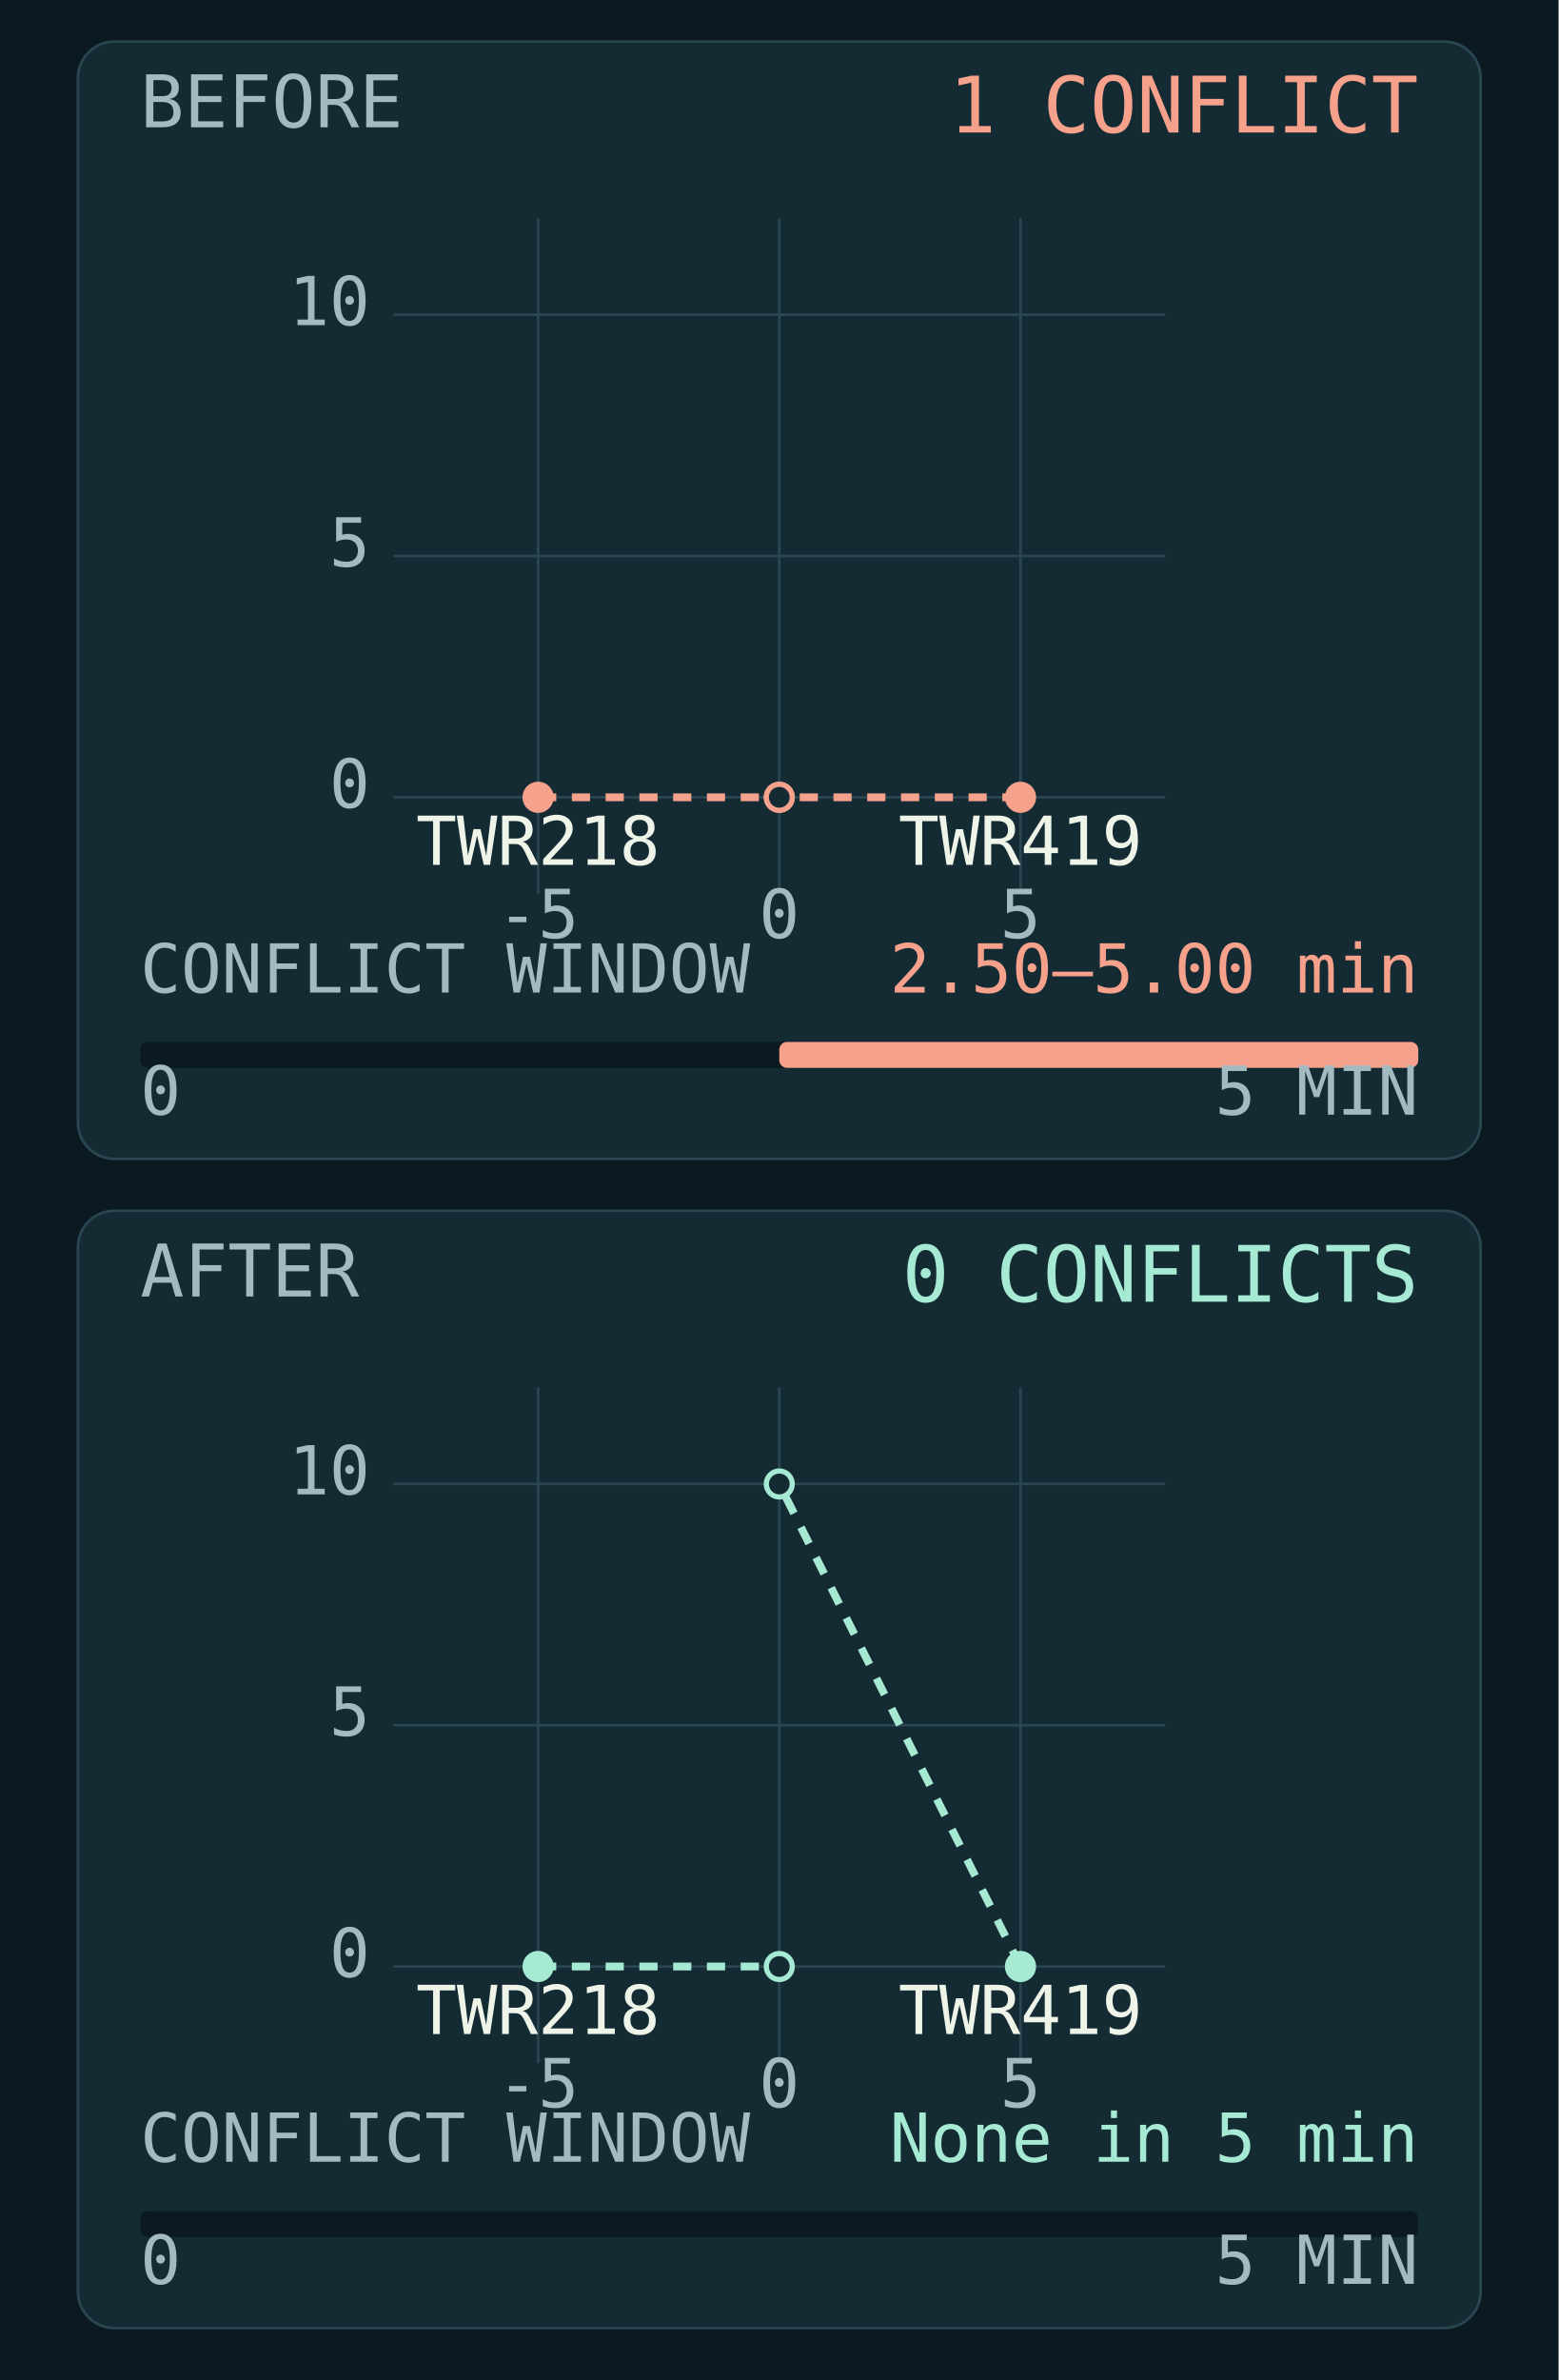
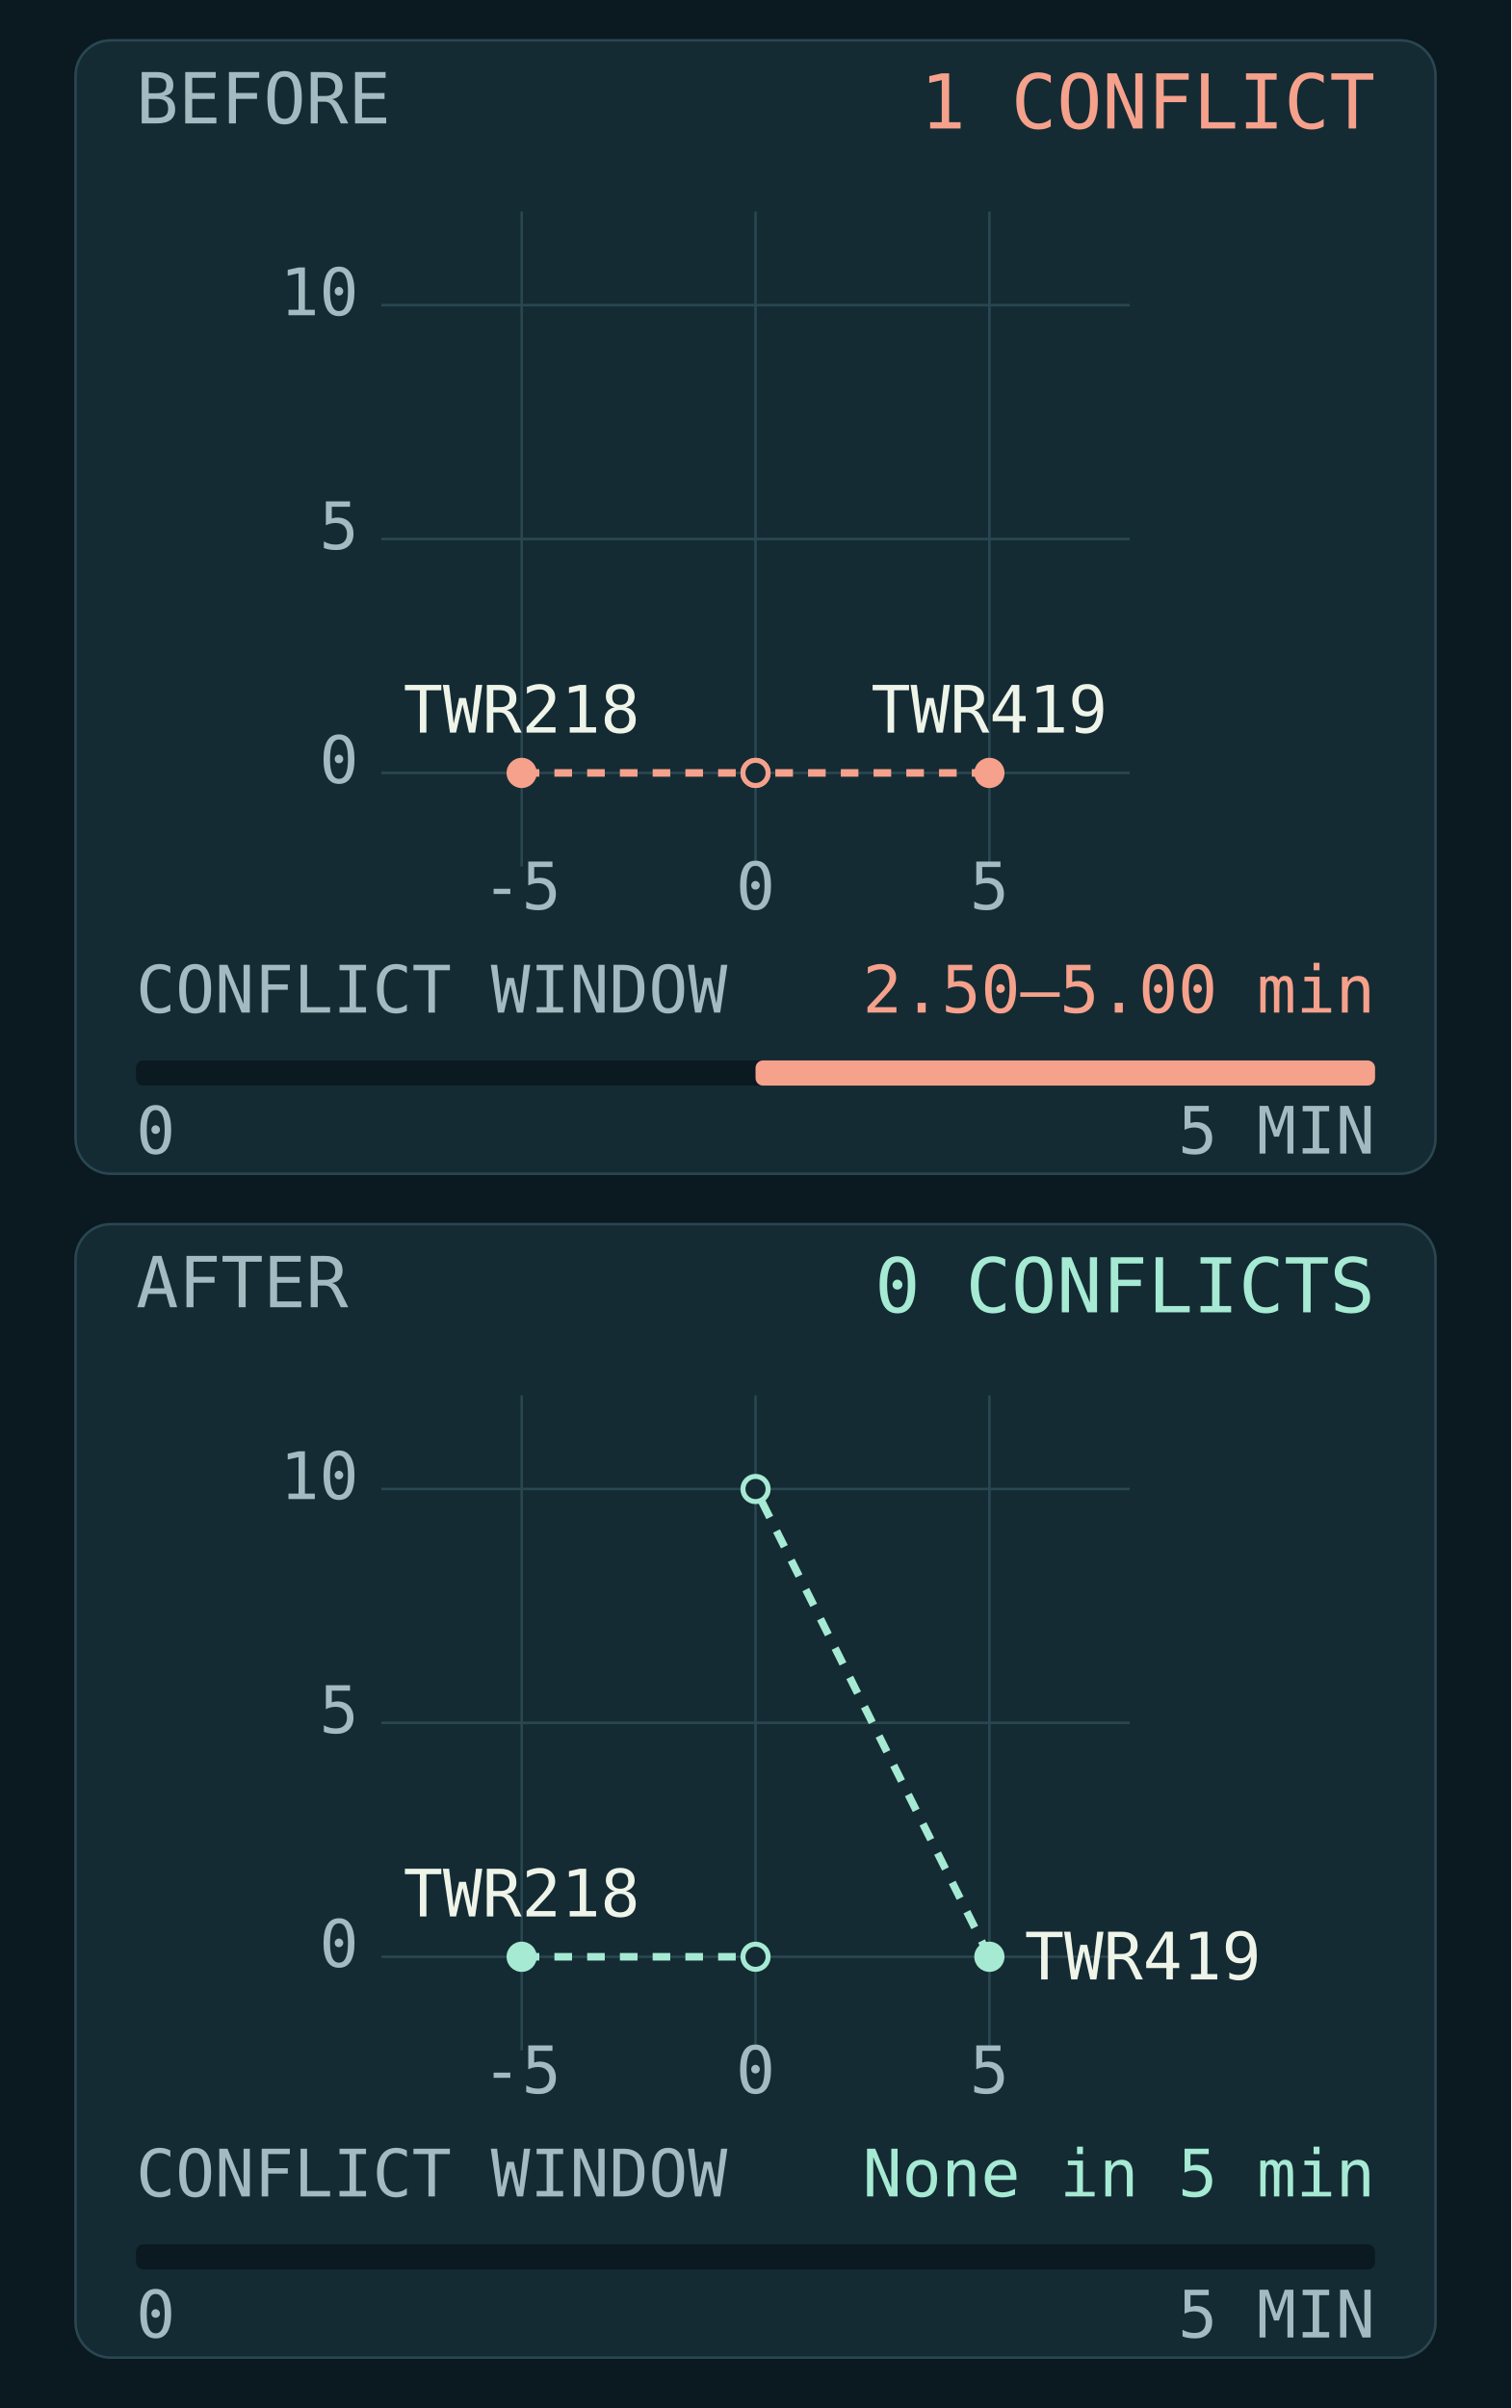
- <svg xmlns="http://www.w3.org/2000/svg" width="600" height="916" viewBox="0 0 600 916" role="img" aria-labelledby="title desc">
-   <rect width="600" height="916" fill="#0b1921" />
+ <svg xmlns="http://www.w3.org/2000/svg" width="600" height="956" viewBox="0 0 600 956" role="img" aria-labelledby="title desc">
+   <rect width="600" height="956" fill="#0b1921" />
  <g transform="translate(-18,-168)">
-     <rect x="48" y="184" width="540" height="430" rx="14" fill="#142b34" stroke="#2a4751" />
+     <rect x="48" y="184" width="540" height="450" rx="14" fill="#142b34" stroke="#2a4751" />
    <text x="72" y="217" fill="#a3bac0" font-family="monospace" font-size="28" font-weight="normal" text-anchor="start">BEFORE</text>
    <text x="564" y="219" fill="#f6a18b" font-family="monospace" font-size="30" font-weight="normal" text-anchor="end">1 CONFLICT</text>
    <path d="M225.143,252V512.0" stroke="#2a4751" />
    <text x="225.143" y="529.0" fill="#a3bac0" font-family="monospace" font-size="26" font-weight="normal" text-anchor="middle">-5</text>
    <path d="M318.0,252V512.0" stroke="#2a4751" />
    <text x="318.0" y="529.0" fill="#a3bac0" font-family="monospace" font-size="26" font-weight="normal" text-anchor="middle">0</text>
    <path d="M410.857,252V512.0" stroke="#2a4751" />
    <text x="410.857" y="529.0" fill="#a3bac0" font-family="monospace" font-size="26" font-weight="normal" text-anchor="middle">5</text>
    <path d="M169.429,474.857H466.571" stroke="#2a4751" />
    <text x="160.429" y="478.857" fill="#a3bac0" font-family="monospace" font-size="26" font-weight="normal" text-anchor="end">0</text>
    <path d="M169.429,382.0H466.571" stroke="#2a4751" />
    <text x="160.429" y="386.0" fill="#a3bac0" font-family="monospace" font-size="26" font-weight="normal" text-anchor="end">5</text>
    <path d="M169.429,289.143H466.571" stroke="#2a4751" />
    <text x="160.429" y="293.143" fill="#a3bac0" font-family="monospace" font-size="26" font-weight="normal" text-anchor="end">10</text>
    <path d="M225.143,474.857L318.0,474.857" stroke="#f6a18b" stroke-width="3" stroke-dasharray="7 6" />
    <circle cx="225.143" cy="474.857" r="6" fill="#f6a18b" />
    <circle cx="318.0" cy="474.857" r="5" fill="#142b34" stroke="#f6a18b" stroke-width="2" />
-     <text x="225.143" y="500.857" fill="#eff4e9" font-family="monospace" font-size="26" font-weight="normal" text-anchor="middle">TWR218</text>
+     <text x="225.143" y="458.86" fill="#eff4e9" font-family="monospace" font-size="26" font-weight="normal" text-anchor="middle">TWR218</text>
    <path d="M410.857,474.857L318.0,474.857" stroke="#f6a18b" stroke-width="3" stroke-dasharray="7 6" />
    <circle cx="410.857" cy="474.857" r="6" fill="#f6a18b" />
    <circle cx="318.0" cy="474.857" r="5" fill="#142b34" stroke="#f6a18b" stroke-width="2" />
-     <text x="410.857" y="500.857" fill="#eff4e9" font-family="monospace" font-size="26" font-weight="normal" text-anchor="middle">TWR419</text>
-     <text x="72" y="550" fill="#a3bac0" font-family="monospace" font-size="26" font-weight="normal" text-anchor="start">CONFLICT WINDOW</text>
-     <text x="564" y="550" fill="#f6a18b" font-family="monospace" font-size="26" font-weight="normal" text-anchor="end">2.50–5.00 min</text>
-     <rect x="72" y="569" width="492" height="10" rx="3" fill="#0b1921" />
-     <rect x="318.0" y="569" width="246.0" height="10" rx="3" fill="#f6a18b" />
-     <text x="72" y="597" fill="#a3bac0" font-family="monospace" font-size="26" font-weight="normal" text-anchor="start">0</text>
-     <text x="564" y="597" fill="#a3bac0" font-family="monospace" font-size="26" font-weight="normal" text-anchor="end">5 MIN</text>
+     <text x="410.857" y="458.86" fill="#eff4e9" font-family="monospace" font-size="26" font-weight="normal" text-anchor="middle">TWR419</text>
+     <text x="72" y="570" fill="#a3bac0" font-family="monospace" font-size="26" font-weight="normal" text-anchor="start">CONFLICT WINDOW</text>
+     <text x="564" y="570" fill="#f6a18b" font-family="monospace" font-size="26" font-weight="normal" text-anchor="end">2.50–5.00 min</text>
+     <rect x="72" y="589" width="492" height="10" rx="3" fill="#0b1921" />
+     <rect x="318.0" y="589" width="246.0" height="10" rx="3" fill="#f6a18b" />
+     <text x="72" y="626" fill="#a3bac0" font-family="monospace" font-size="26" font-weight="normal" text-anchor="start">0</text>
+     <text x="564" y="626" fill="#a3bac0" font-family="monospace" font-size="26" font-weight="normal" text-anchor="end">5 MIN</text>
  </g>
-   <g transform="translate(-582,282)">
-     <rect x="612" y="184" width="540" height="430" rx="14" fill="#142b34" stroke="#2a4751" />
+   <g transform="translate(-582,302)">
+     <rect x="612" y="184" width="540" height="450" rx="14" fill="#142b34" stroke="#2a4751" />
    <text x="636" y="217" fill="#a3bac0" font-family="monospace" font-size="28" font-weight="normal" text-anchor="start">AFTER</text>
    <text x="1128" y="219" fill="#a6ead3" font-family="monospace" font-size="30" font-weight="normal" text-anchor="end">0 CONFLICTS</text>
    <path d="M789.143,252V512.0" stroke="#2a4751" />
    <text x="789.143" y="529.0" fill="#a3bac0" font-family="monospace" font-size="26" font-weight="normal" text-anchor="middle">-5</text>
    <path d="M882.0,252V512.0" stroke="#2a4751" />
    <text x="882.0" y="529.0" fill="#a3bac0" font-family="monospace" font-size="26" font-weight="normal" text-anchor="middle">0</text>
    <path d="M974.857,252V512.0" stroke="#2a4751" />
    <text x="974.857" y="529.0" fill="#a3bac0" font-family="monospace" font-size="26" font-weight="normal" text-anchor="middle">5</text>
    <path d="M733.429,474.857H1030.571" stroke="#2a4751" />
    <text x="724.429" y="478.857" fill="#a3bac0" font-family="monospace" font-size="26" font-weight="normal" text-anchor="end">0</text>
    <path d="M733.429,382.0H1030.571" stroke="#2a4751" />
    <text x="724.429" y="386.0" fill="#a3bac0" font-family="monospace" font-size="26" font-weight="normal" text-anchor="end">5</text>
    <path d="M733.429,289.143H1030.571" stroke="#2a4751" />
    <text x="724.429" y="293.143" fill="#a3bac0" font-family="monospace" font-size="26" font-weight="normal" text-anchor="end">10</text>
    <path d="M789.143,474.857L882.0,474.857" stroke="#a6ead3" stroke-width="3" stroke-dasharray="7 6" />
    <circle cx="789.143" cy="474.857" r="6" fill="#a6ead3" />
    <circle cx="882.0" cy="474.857" r="5" fill="#142b34" stroke="#a6ead3" stroke-width="2" />
-     <text x="789.143" y="500.857" fill="#eff4e9" font-family="monospace" font-size="26" font-weight="normal" text-anchor="middle">TWR218</text>
+     <text x="789.143" y="458.86" fill="#eff4e9" font-family="monospace" font-size="26" font-weight="normal" text-anchor="middle">TWR218</text>
    <path d="M974.857,474.857L882.0,289.143" stroke="#a6ead3" stroke-width="3" stroke-dasharray="7 6" />
    <circle cx="974.857" cy="474.857" r="6" fill="#a6ead3" />
    <circle cx="882.0" cy="289.143" r="5" fill="#142b34" stroke="#a6ead3" stroke-width="2" />
-     <text x="974.857" y="500.857" fill="#eff4e9" font-family="monospace" font-size="26" font-weight="normal" text-anchor="middle">TWR419</text>
-     <text x="636" y="550" fill="#a3bac0" font-family="monospace" font-size="26" font-weight="normal" text-anchor="start">CONFLICT WINDOW</text>
-     <text x="1128" y="550" fill="#a6ead3" font-family="monospace" font-size="26" font-weight="normal" text-anchor="end">None in 5 min</text>
-     <rect x="636" y="569" width="492" height="10" rx="3" fill="#0b1921" />
-     <text x="636" y="597" fill="#a3bac0" font-family="monospace" font-size="26" font-weight="normal" text-anchor="start">0</text>
-     <text x="1128" y="597" fill="#a3bac0" font-family="monospace" font-size="26" font-weight="normal" text-anchor="end">5 MIN</text>
+     <text x="988.86" y="483.86" fill="#eff4e9" font-family="monospace" font-size="26" font-weight="normal" text-anchor="start">TWR419</text>
+     <text x="636" y="570" fill="#a3bac0" font-family="monospace" font-size="26" font-weight="normal" text-anchor="start">CONFLICT WINDOW</text>
+     <text x="1128" y="570" fill="#a6ead3" font-family="monospace" font-size="26" font-weight="normal" text-anchor="end">None in 5 min</text>
+     <rect x="636" y="589" width="492" height="10" rx="3" fill="#0b1921" />
+     <text x="636" y="626" fill="#a3bac0" font-family="monospace" font-size="26" font-weight="normal" text-anchor="start">0</text>
+     <text x="1128" y="626" fill="#a3bac0" font-family="monospace" font-size="26" font-weight="normal" text-anchor="end">5 MIN</text>
  </g>
</svg>
